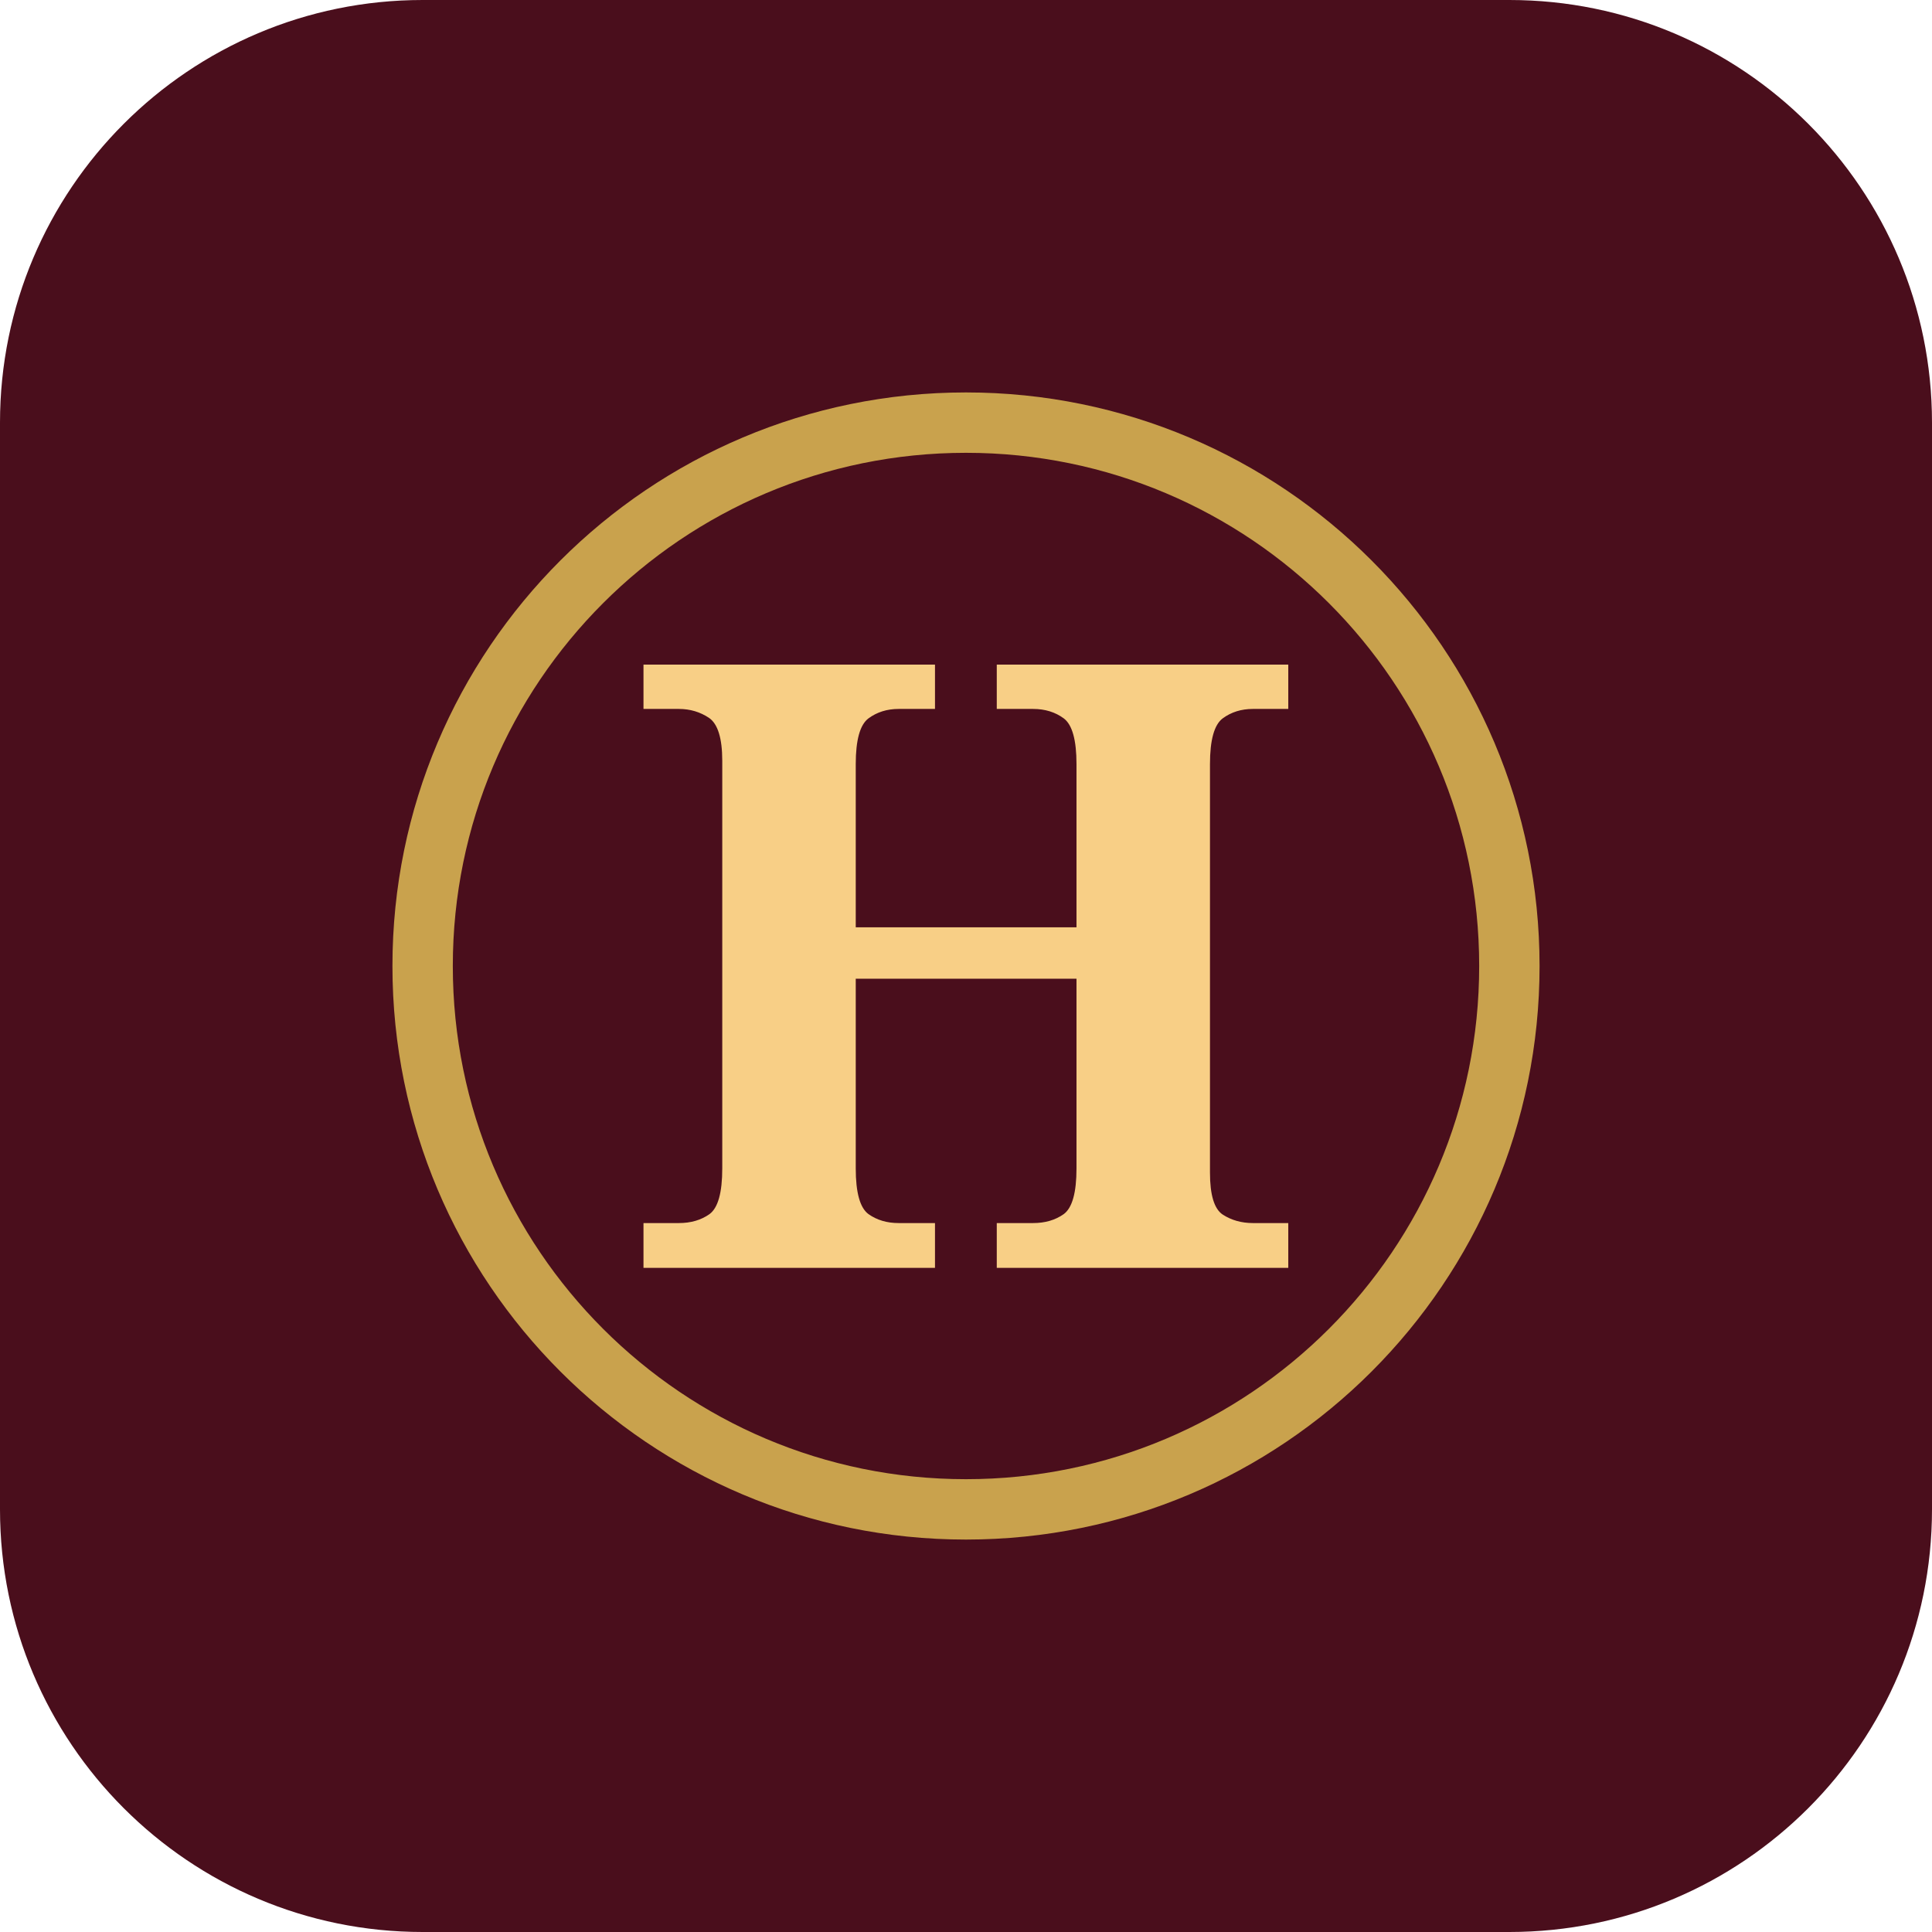
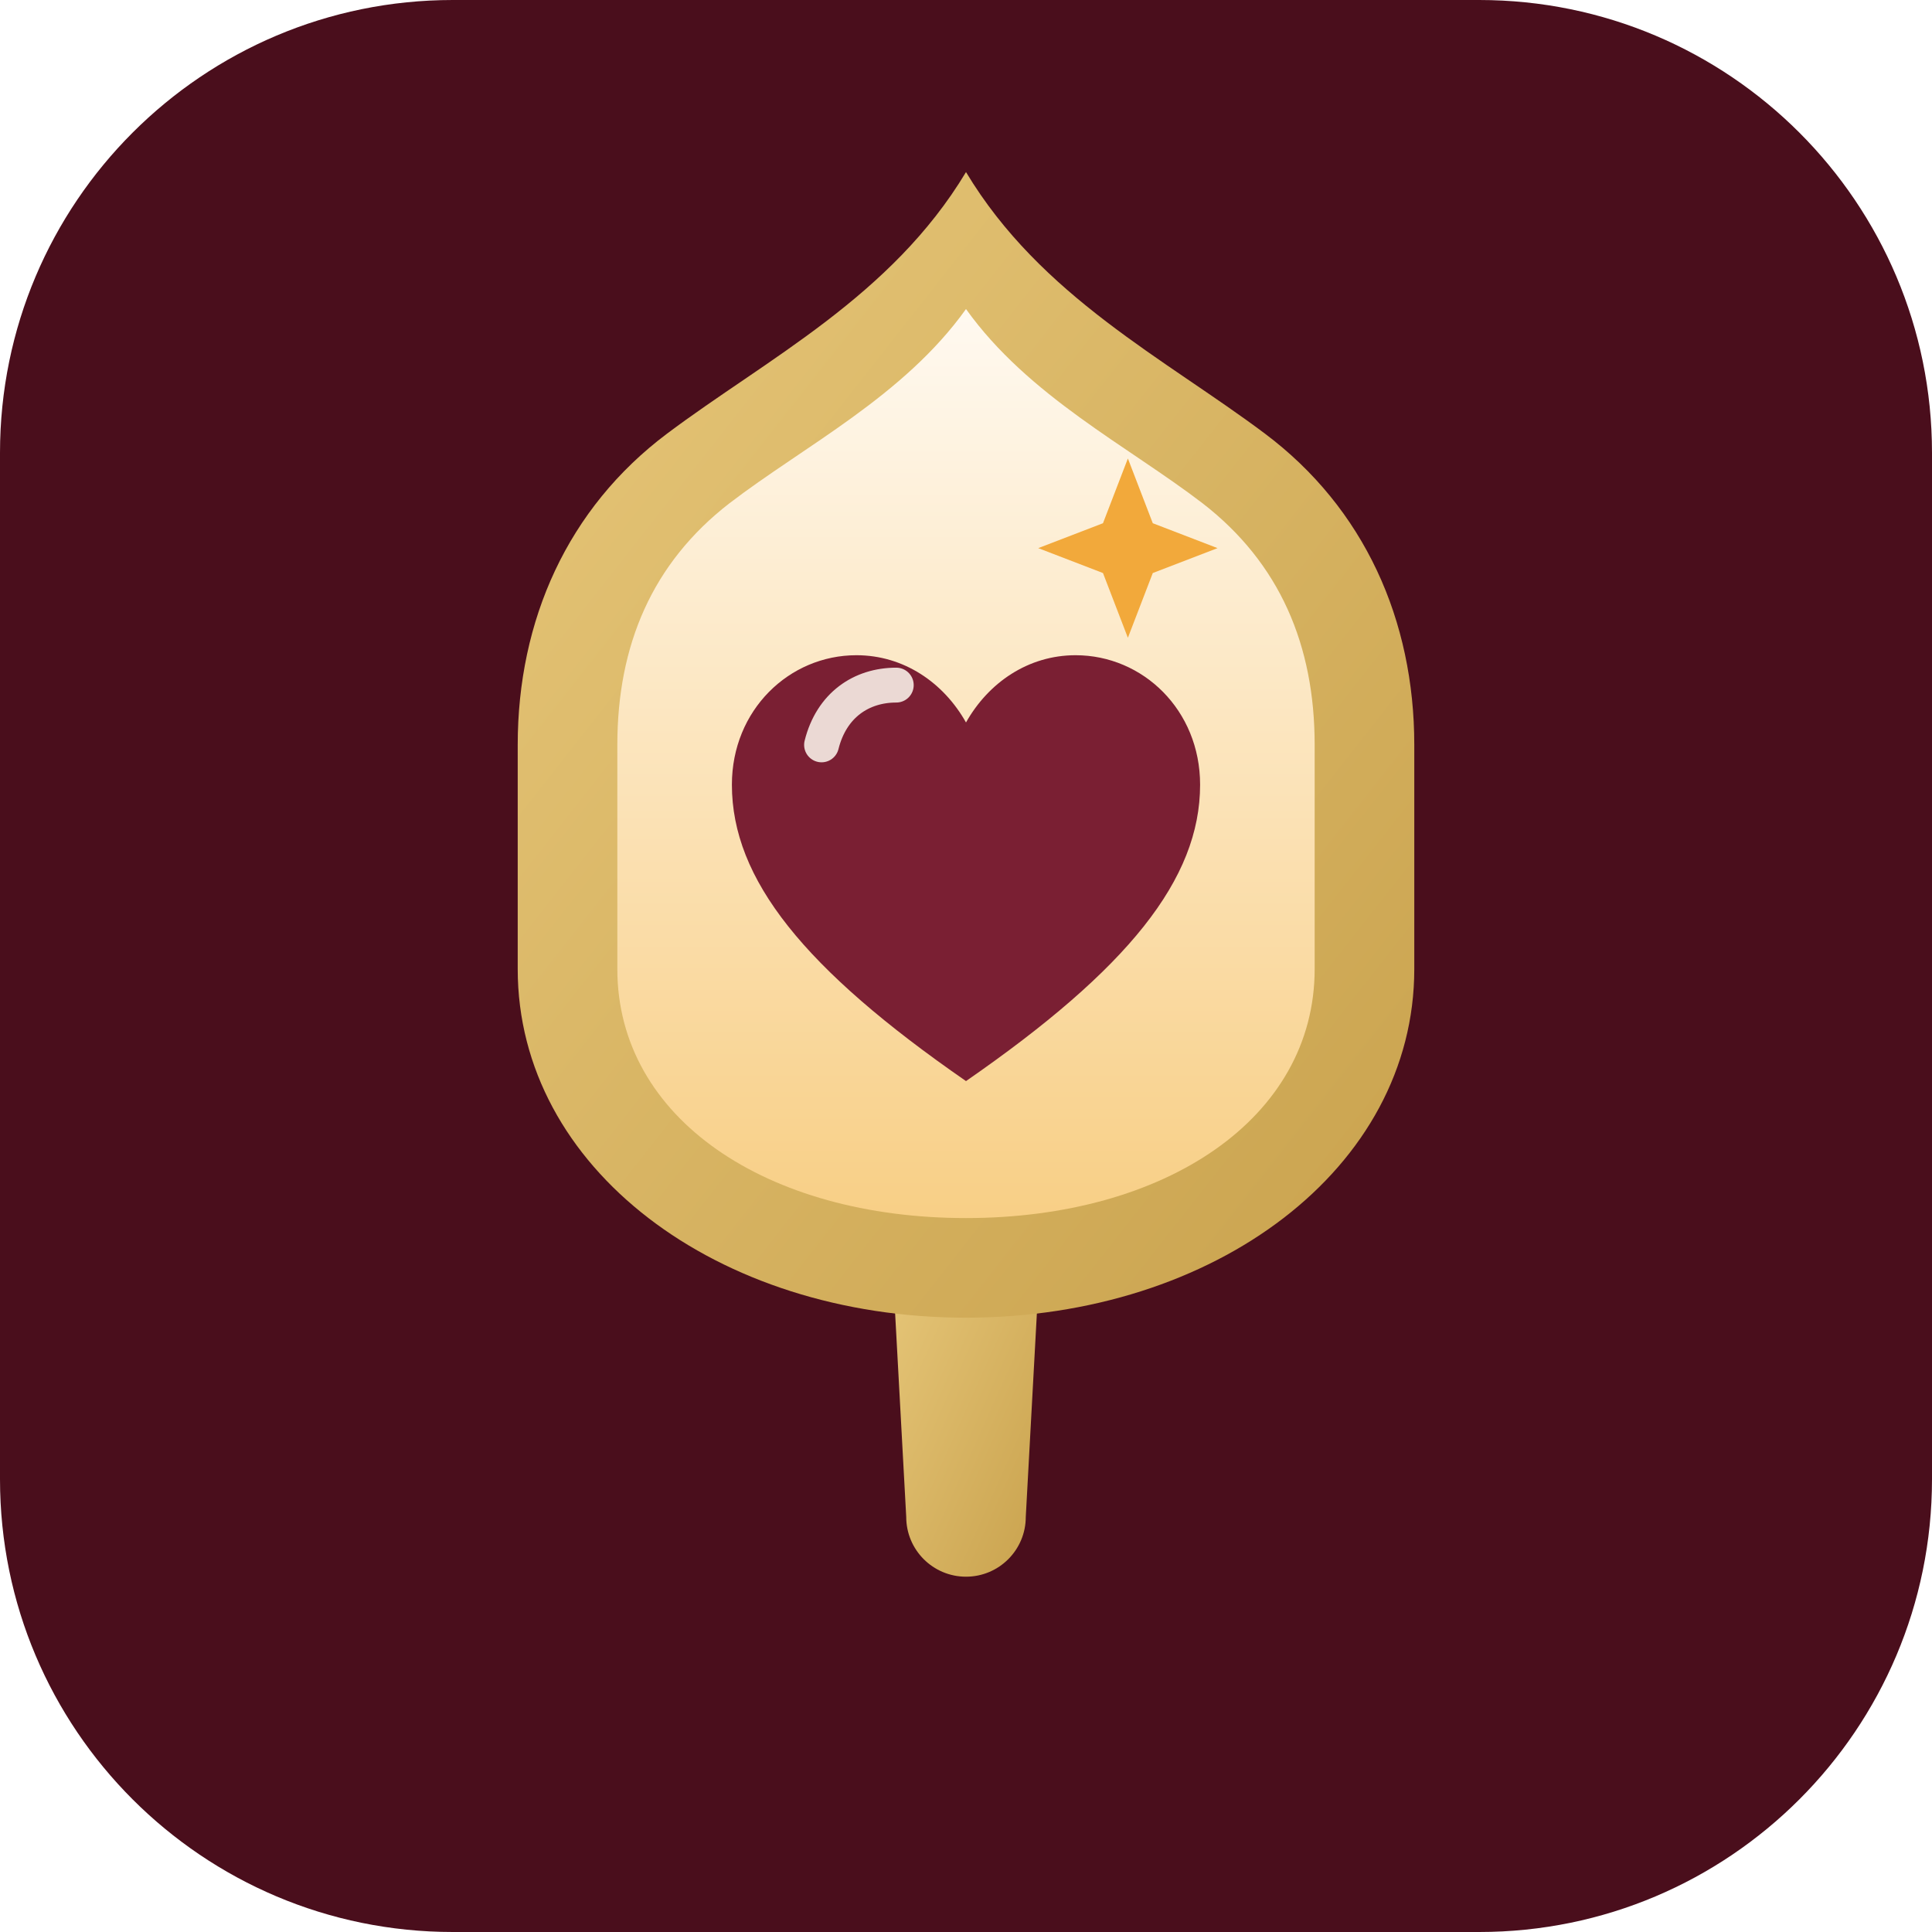
<svg xmlns="http://www.w3.org/2000/svg" viewBox="0 0 64 64">
-   <rect width="64" height="64" rx="14" fill="#4A0E1C" />
-   <circle cx="32" cy="32" r="18" fill="none" stroke="#C9A24D" stroke-width="2" />
-   <text x="32" y="42" text-anchor="middle" font-family="Georgia, serif" font-size="28" font-weight="700" fill="#F8CF86">H</text>
+   <rect width="64" height="64" rx="15" fill="#4A0E1C" />
+   <g transform="translate(5.6 2.4) scale(0.825)">
+     <defs>
+       <linearGradient id="glass" x1="0" y1="0" x2="0" y2="1">
+         <stop offset="0" stop-color="#FFF9F0" />
+         <stop offset="1" stop-color="#F8CF86" />
+       </linearGradient>
+       <linearGradient id="gold" x1="0" y1="0" x2="1" y2="1">
+         <stop offset="0" stop-color="#E7C77A" />
+         <stop offset="1" stop-color="#C9A24D" />
+       </linearGradient>
+     </defs>
+     <path d="M29 47 h6 l-0.6 11 a2.4 2.4 0 0 1 -4.8 0 Z" fill="url(#gold)" />
+     <path d="M32 4 C35 9 40 11.5 44 14.5 C48 17.5 50 22 50 27 V36 C50 44 42 50 32 50 C22 50 14 44 14 36 V27 C14 22 16 17.5 20 14.5 C24 11.5 29 9 32 4 Z" fill="url(#gold)" />
+     <path d="M32 9.5 C34.5 13 38.5 15 41.5 17.3 C44.6 19.7 46 23 46 27 V36 C46 42 40 46 32 46 C24 46 18 42 18 36 V27 C18 23 19.4 19.7 22.5 17.3 C25.5 15 29.5 13 32 9.5 Z" fill="url(#glass)" />
+     <path d="M32 40.5 C25.5 36 22.6 32.4 22.6 28.6 C22.6 25.6 24.9 23.4 27.6 23.4 C29.5 23.4 31.1 24.5 32 26.1 C32.9 24.5 34.5 23.4 36.4 23.4 C39.1 23.4 41.4 25.6 41.4 28.6 C41.4 32.4 38.5 36 32 40.5 Z" fill="#7A1F33" />
+     <path d="M38.5 15.5 l1 2.6 2.6 1 -2.6 1 -1 2.6 -1 -2.6 -2.6 -1 2.6 -1 Z" fill="#F2A93B" />
+     <path d="M26.2 27 c0.4 -1.6 1.6 -2.4 3 -2.4" stroke="#FFF9F0" stroke-width="1.4" stroke-linecap="round" fill="none" opacity="0.85" />
+   </g>
</svg>
